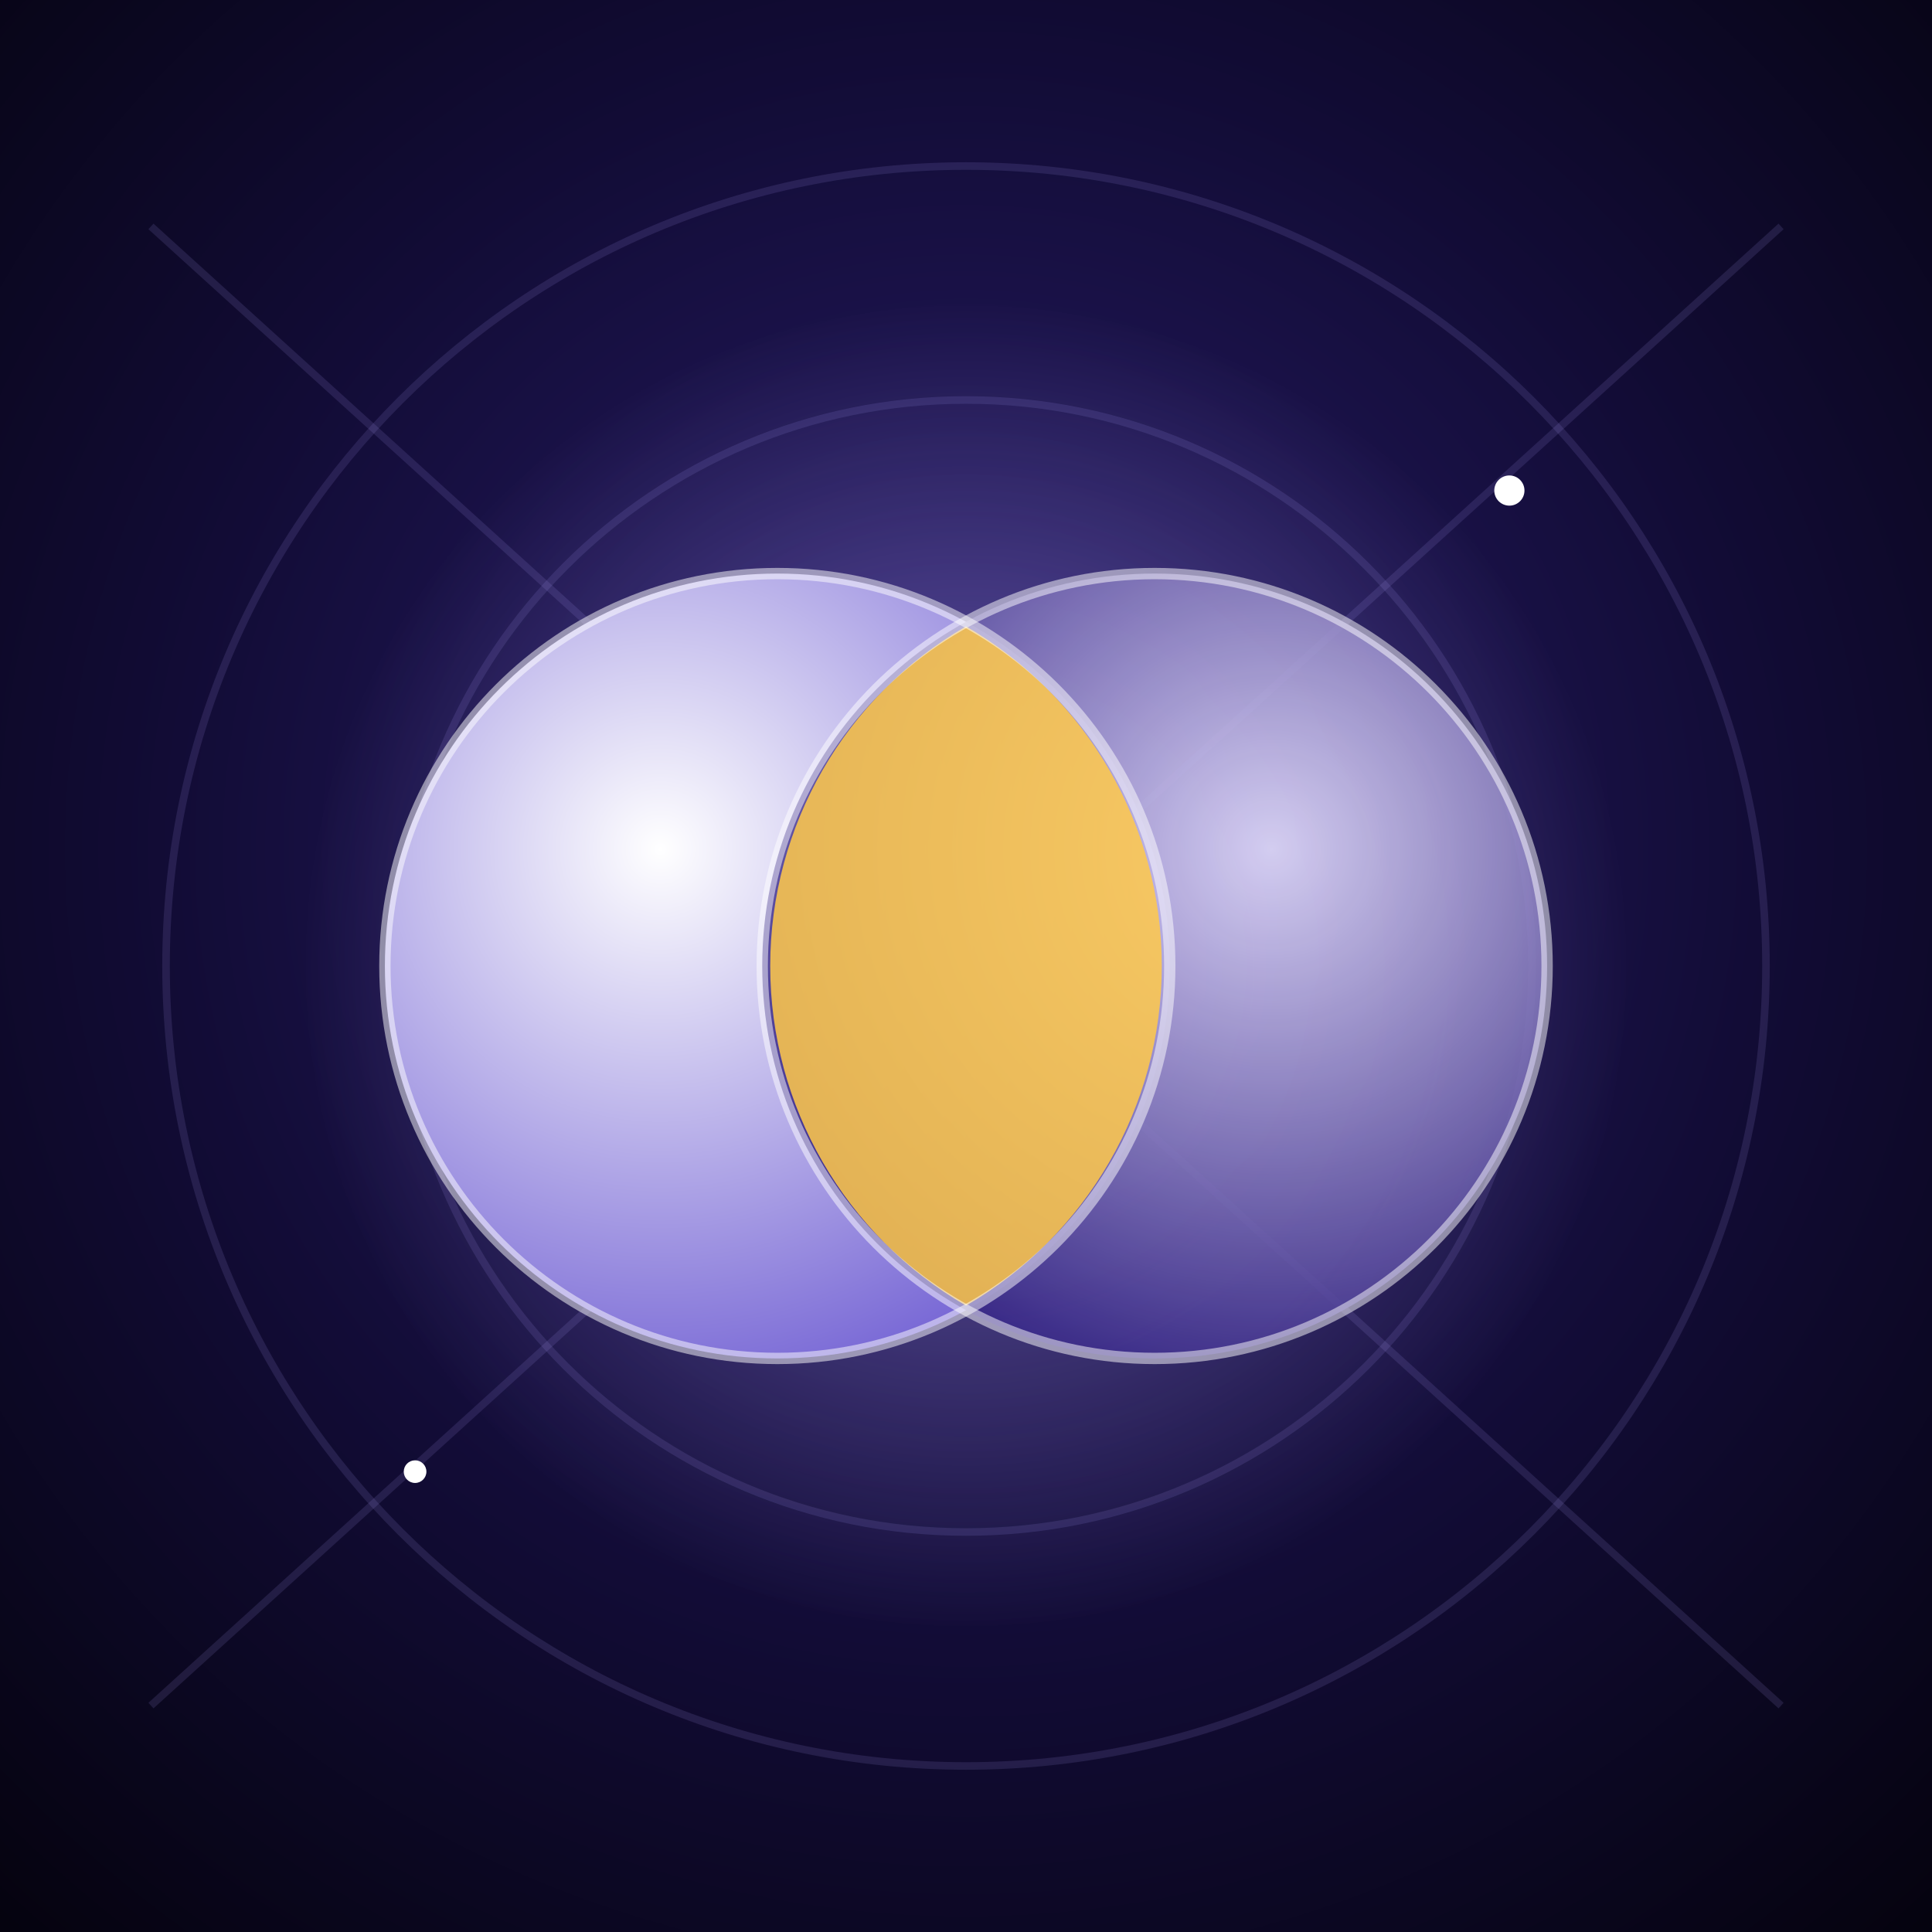
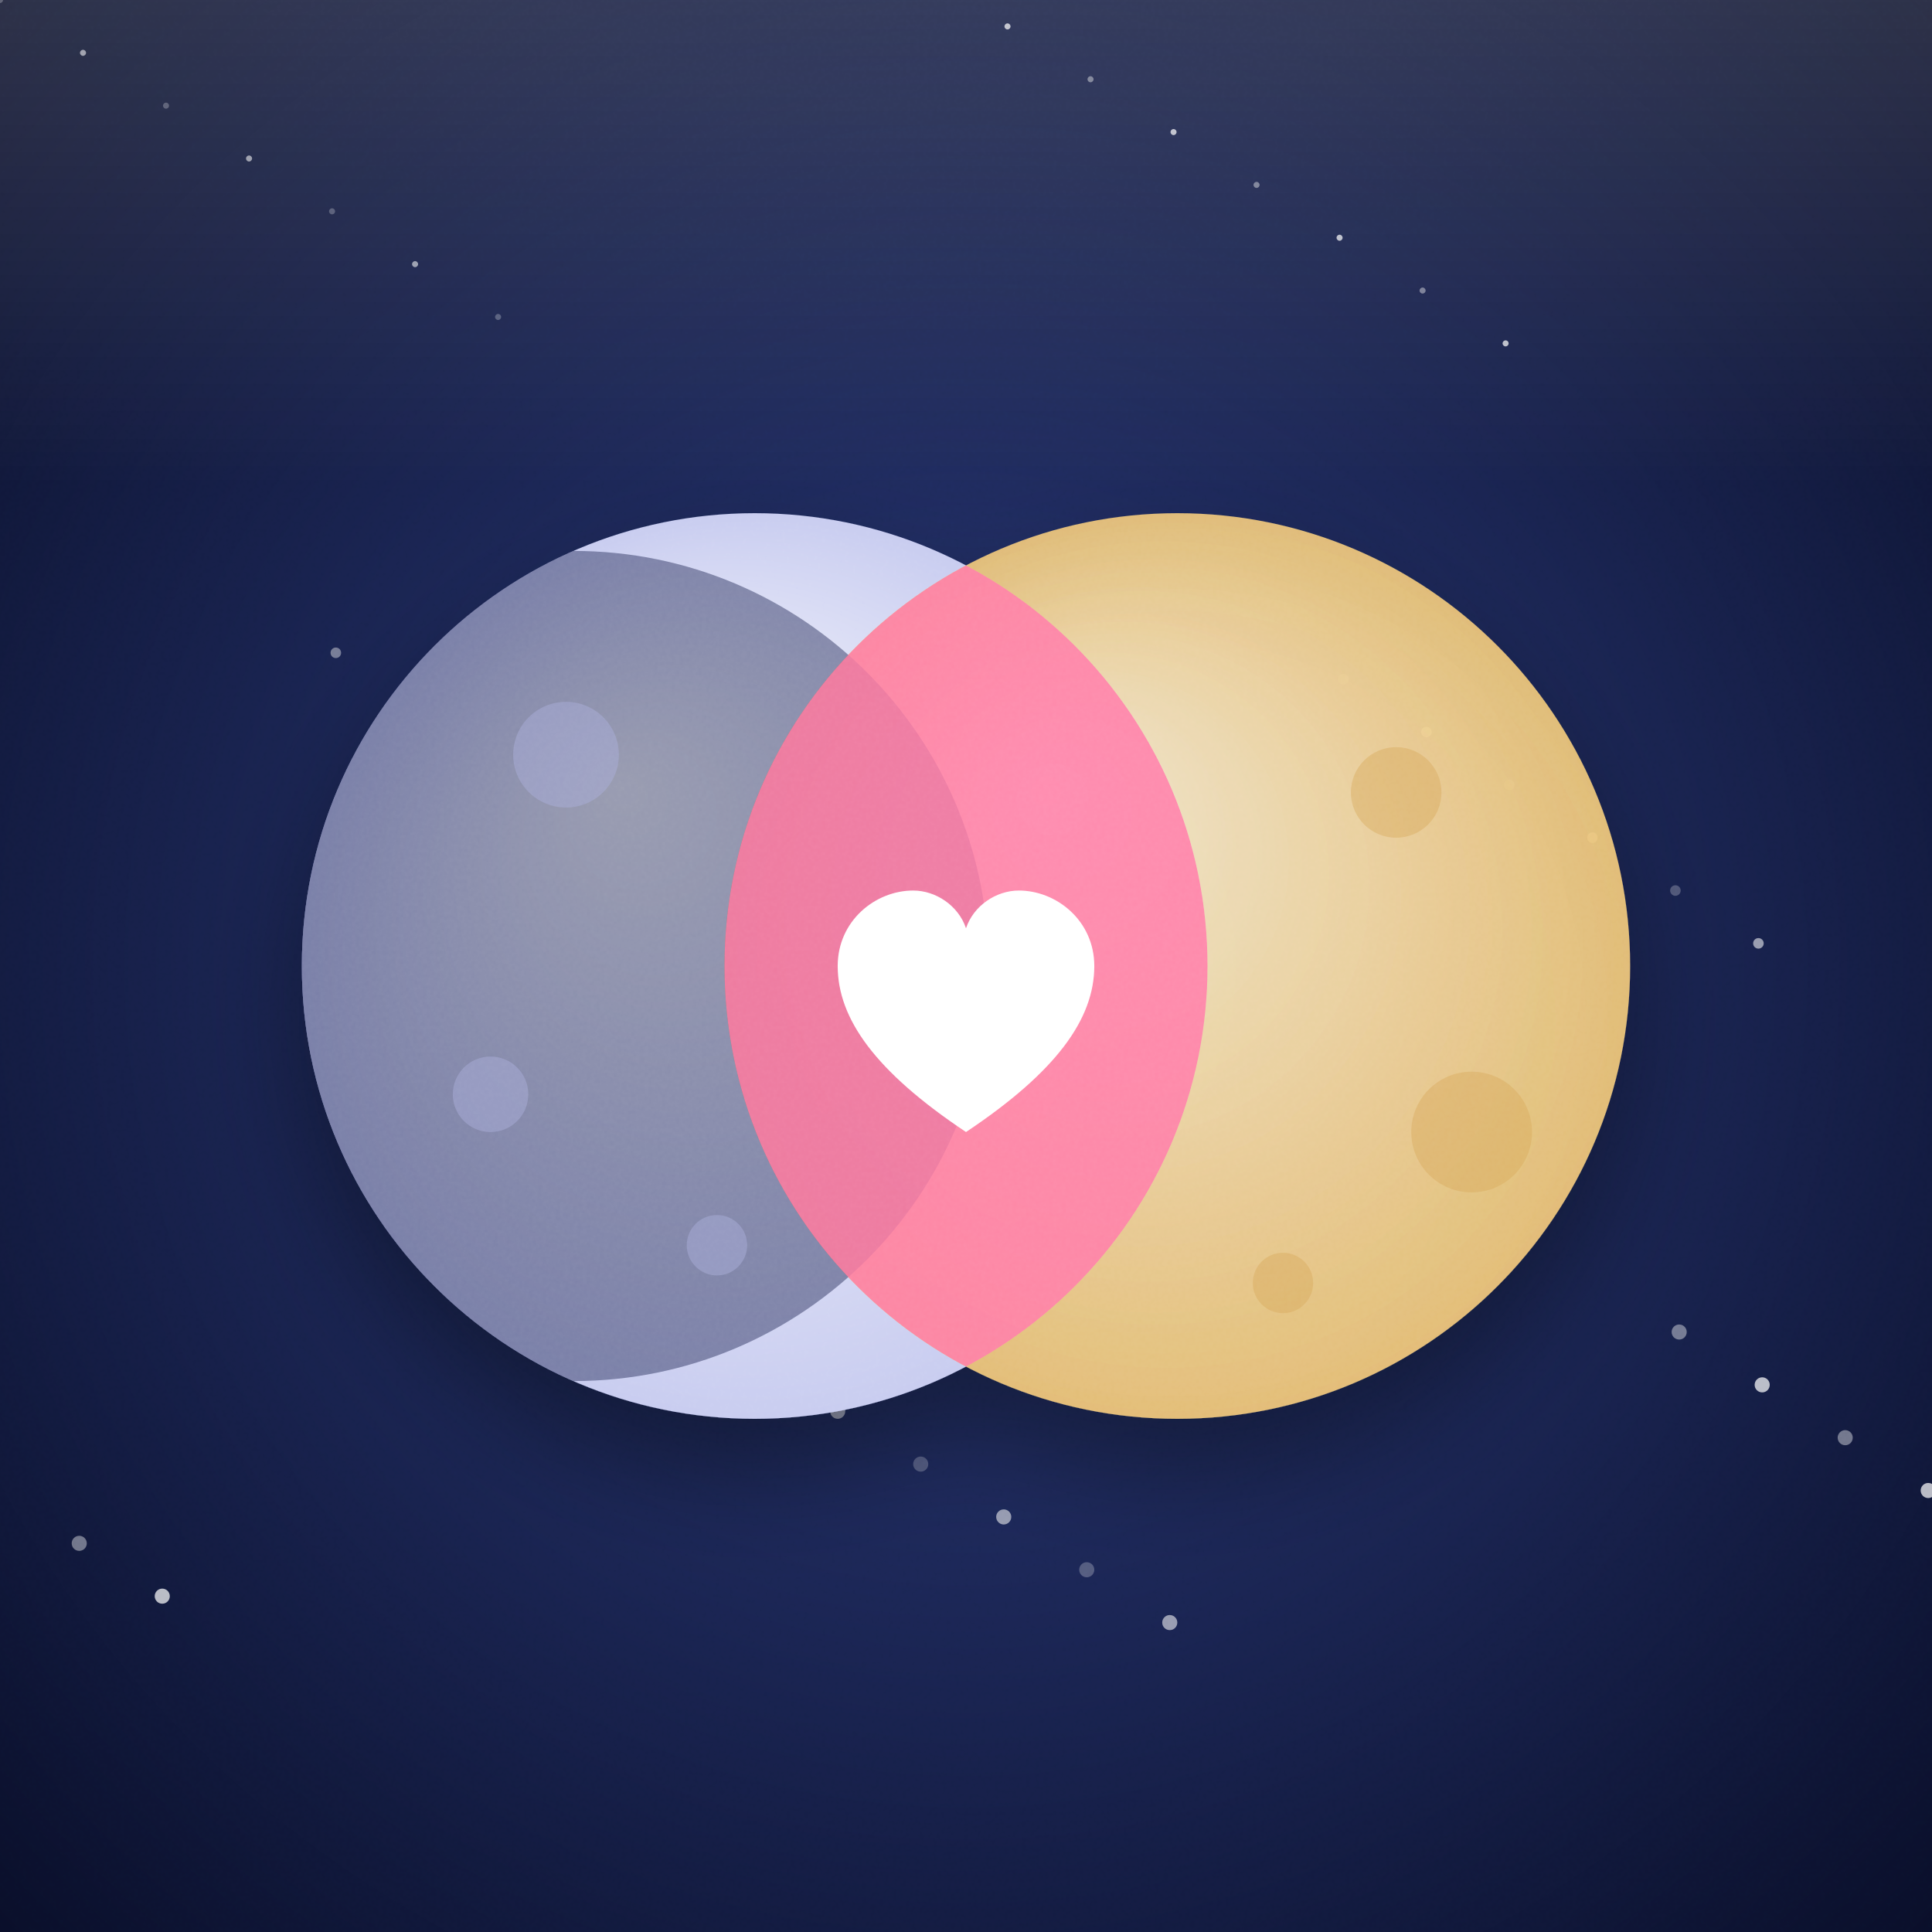
<svg xmlns="http://www.w3.org/2000/svg" viewBox="0 0 512 512">
  <defs>
-     <radialGradient id="bg" cx="50%" cy="44%" r="74%">
-       <stop offset="0" stop-color="#2a1e6e" />
-       <stop offset=".55" stop-color="#120c36" />
-       <stop offset="1" stop-color="#05030f" />
+     <filter id="grain" x="0" y="0" width="100%" height="100%">
+       <feTurbulence type="fractalNoise" baseFrequency=".85" numOctaves="2" stitchTiles="stitch" />
+       <feColorMatrix values="0 0 0 0 1  0 0 0 0 1  0 0 0 0 1  0 0 0 .55 0" />
+       <feComposite in2="SourceGraphic" operator="in" />
+     </filter>
+     <filter id="sh" x="-30%" y="-30%" width="160%" height="160%">
+       <feDropShadow dx="0" dy="14" stdDeviation="14" flood-color="#000" flood-opacity=".38" />
+     </filter>
+     <filter id="sh2" x="-30%" y="-30%" width="160%" height="160%">
+       <feDropShadow dx="0" dy="6" stdDeviation="6" flood-color="#000" flood-opacity=".3" />
+     </filter>
+     <filter id="glow" x="-50%" y="-50%" width="200%" height="200%">
+       <feGaussianBlur stdDeviation="10" result="b" />
+       <feMerge>
+         <feMergeNode in="b" />
+         <feMergeNode in="SourceGraphic" />
+       </feMerge>
+     </filter>
+     <filter id="blur8">
+       <feGaussianBlur stdDeviation="8" />
+     </filter>
+     <filter id="blur20">
+       <feGaussianBlur stdDeviation="20" />
+     </filter>
+     <linearGradient id="sheen" x1="0" y1="0" x2="0" y2="1">
+       <stop offset="0" stop-color="#fff" stop-opacity=".28" />
+       <stop offset=".5" stop-color="#fff" stop-opacity="0" />
+     </linearGradient>
+     <radialGradient id="sy-bg" cx="0.5" cy="0.5" r="0.75">
+       <stop offset="0" stop-color="#2a3a7a" />
+       <stop offset="1" stop-color="#080c24" />
    </radialGradient>
-     <radialGradient id="halo" cx="50%" cy="50%" r="50%">
-       <stop offset="0" stop-color="#b4a4ff" stop-opacity=".5" />
-       <stop offset="1" stop-color="#b4a4ff" stop-opacity="0" />
+     <radialGradient id="sy-m1" cx="0.5" cy="0.5" r="0.5" fx="0.35" fy="0.3">
+       <stop offset="0" stop-color="#ffffff" />
+       <stop offset="1" stop-color="#c8ccf0" />
    </radialGradient>
-     <radialGradient id="m1" cx="35%" cy="35%" r="70%">
-       <stop offset="0" stop-color="#ffffff" />
-       <stop offset="1" stop-color="#7a6ad6" />
-     </radialGradient>
-     <radialGradient id="m2" cx="65%" cy="35%" r="70%">
-       <stop offset="0" stop-color="#e6e0ff" />
-       <stop offset="1" stop-color="#3a2a8a" />
+     <radialGradient id="sy-m2" cx="0.5" cy="0.5" r="0.5" fx="0.35" fy="0.3">
+       <stop offset="0" stop-color="#fff4d8" />
+       <stop offset="1" stop-color="#f0c87a" />
    </radialGradient>
  </defs>
-   <rect width="512" height="512" fill="url(#bg)" />
-   <g fill="none" stroke="#b4a4ff" stroke-opacity=".13" stroke-width="2">
-     <circle cx="256" cy="256" r="150" />
-     <circle cx="256" cy="256" r="212" />
-     <path d="M256 256L40 60M256 256L472 60M256 256L40 452M256 256L472 452" />
+   <rect width="512" height="512" fill="url(#sy-bg)" />
+   <circle cx="0" cy="0" r="0.8" fill="#fff" opacity="0.25" />
+   <circle cx="89" cy="173" r="1.4" fill="#fff" opacity="0.4" />
+   <circle cx="178" cy="346" r="2.0" fill="#fff" opacity="0.55" />
+   <circle cx="267" cy="7" r="0.8" fill="#fff" opacity="0.7" />
+   <circle cx="356" cy="180" r="1.4" fill="#fff" opacity="0.25" />
+   <circle cx="445" cy="353" r="2.0" fill="#fff" opacity="0.4" />
+   <circle cx="22" cy="14" r="0.8" fill="#fff" opacity="0.55" />
+   <circle cx="111" cy="187" r="1.4" fill="#fff" opacity="0.7" />
+   <circle cx="200" cy="360" r="2.0" fill="#fff" opacity="0.25" />
+   <circle cx="289" cy="21" r="0.8" fill="#fff" opacity="0.4" />
+   <circle cx="378" cy="194" r="1.4" fill="#fff" opacity="0.55" />
+   <circle cx="467" cy="367" r="2.0" fill="#fff" opacity="0.7" />
+   <circle cx="44" cy="28" r="0.8" fill="#fff" opacity="0.25" />
+   <circle cx="133" cy="201" r="1.4" fill="#fff" opacity="0.4" />
+   <circle cx="222" cy="374" r="2.0" fill="#fff" opacity="0.55" />
+   <circle cx="311" cy="35" r="0.8" fill="#fff" opacity="0.7" />
+   <circle cx="400" cy="208" r="1.4" fill="#fff" opacity="0.25" />
+   <circle cx="489" cy="381" r="2.0" fill="#fff" opacity="0.4" />
+   <circle cx="66" cy="42" r="0.8" fill="#fff" opacity="0.55" />
+   <circle cx="155" cy="215" r="1.4" fill="#fff" opacity="0.7" />
+   <circle cx="244" cy="388" r="2.0" fill="#fff" opacity="0.25" />
+   <circle cx="333" cy="49" r="0.8" fill="#fff" opacity="0.4" />
+   <circle cx="422" cy="222" r="1.4" fill="#fff" opacity="0.55" />
+   <circle cx="511" cy="395" r="2.0" fill="#fff" opacity="0.7" />
+   <circle cx="88" cy="56" r="0.8" fill="#fff" opacity="0.25" />
+   <circle cx="177" cy="229" r="1.4" fill="#fff" opacity="0.4" />
+   <circle cx="266" cy="402" r="2.0" fill="#fff" opacity="0.55" />
+   <circle cx="355" cy="63" r="0.8" fill="#fff" opacity="0.7" />
+   <circle cx="444" cy="236" r="1.4" fill="#fff" opacity="0.25" />
+   <circle cx="21" cy="409" r="2.0" fill="#fff" opacity="0.4" />
+   <circle cx="110" cy="70" r="0.8" fill="#fff" opacity="0.55" />
+   <circle cx="199" cy="243" r="1.4" fill="#fff" opacity="0.7" />
+   <circle cx="288" cy="416" r="2.0" fill="#fff" opacity="0.25" />
+   <circle cx="377" cy="77" r="0.8" fill="#fff" opacity="0.4" />
+   <circle cx="466" cy="250" r="1.4" fill="#fff" opacity="0.55" />
+   <circle cx="43" cy="423" r="2.0" fill="#fff" opacity="0.7" />
+   <circle cx="132" cy="84" r="0.8" fill="#fff" opacity="0.25" />
+   <circle cx="221" cy="257" r="1.4" fill="#fff" opacity="0.4" />
+   <circle cx="310" cy="430" r="2.0" fill="#fff" opacity="0.55" />
+   <circle cx="399" cy="91" r="0.8" fill="#fff" opacity="0.7" />
+   <clipPath id="sy-a">
+     <circle cx="200" cy="256" r="120" />
+   </clipPath>
+   <g filter="url(#sh)">
+     <circle cx="200" cy="256" r="120" fill="url(#sy-m1)" />
+     <circle cx="312" cy="256" r="120" fill="url(#sy-m2)" opacity=".92" />
  </g>
-   <circle cx="256" cy="256" r="175" fill="url(#halo)" />
-   <circle cx="206" cy="256" r="104" fill="url(#m1)" />
-   <circle cx="306" cy="256" r="104" fill="url(#m2)" opacity=".88" />
-   <path d="M256 166 A104 104 0 0 1 256 346 A104 104 0 0 1 256 166Z" fill="#ffc94a" opacity=".85" />
-   <circle cx="206" cy="256" r="104" fill="none" stroke="#fff" stroke-opacity=".5" stroke-width="3" />
-   <circle cx="306" cy="256" r="104" fill="none" stroke="#fff" stroke-opacity=".5" stroke-width="3" />
-   <g fill="#fff">
-     <circle cx="400" cy="130" r="4" />
-     <circle cx="110" cy="390" r="3" />
+   <circle cx="152" cy="256" r="110" fill="#1a2250" opacity=".45" clip-path="url(#sy-a)" />
+   <g clip-path="url(#sy-a)">
+     <circle cx="312" cy="256" r="120" fill="#ff7aa8" opacity=".85" />
  </g>
+   <path d="M256 300C232 284 222 270 222 256C222 244 232 236 242 236C248 236 254 240 256 246C258 240 264 236 270 236C280 236 290 244 290 256C290 270 280 284 256 300Z" fill="#fff" />
+   <circle cx="150" cy="200" r="14" fill="#a8acd8" opacity=".5" />
+   <circle cx="130" cy="290" r="10" fill="#a8acd8" opacity=".5" />
+   <circle cx="190" cy="330" r="8" fill="#a8acd8" opacity=".5" />
+   <circle cx="370" cy="210" r="12" fill="#d8a85a" opacity=".45" />
+   <circle cx="390" cy="300" r="16" fill="#d8a85a" opacity=".45" />
+   <circle cx="340" cy="340" r="8" fill="#d8a85a" opacity=".45" />
+   <rect width="512" height="256" fill="url(#sheen)" opacity=".5" />
+   <rect width="512" height="512" fill="#808080" filter="url(#grain)" opacity="0.09" style="mix-blend-mode:overlay" />
</svg>
